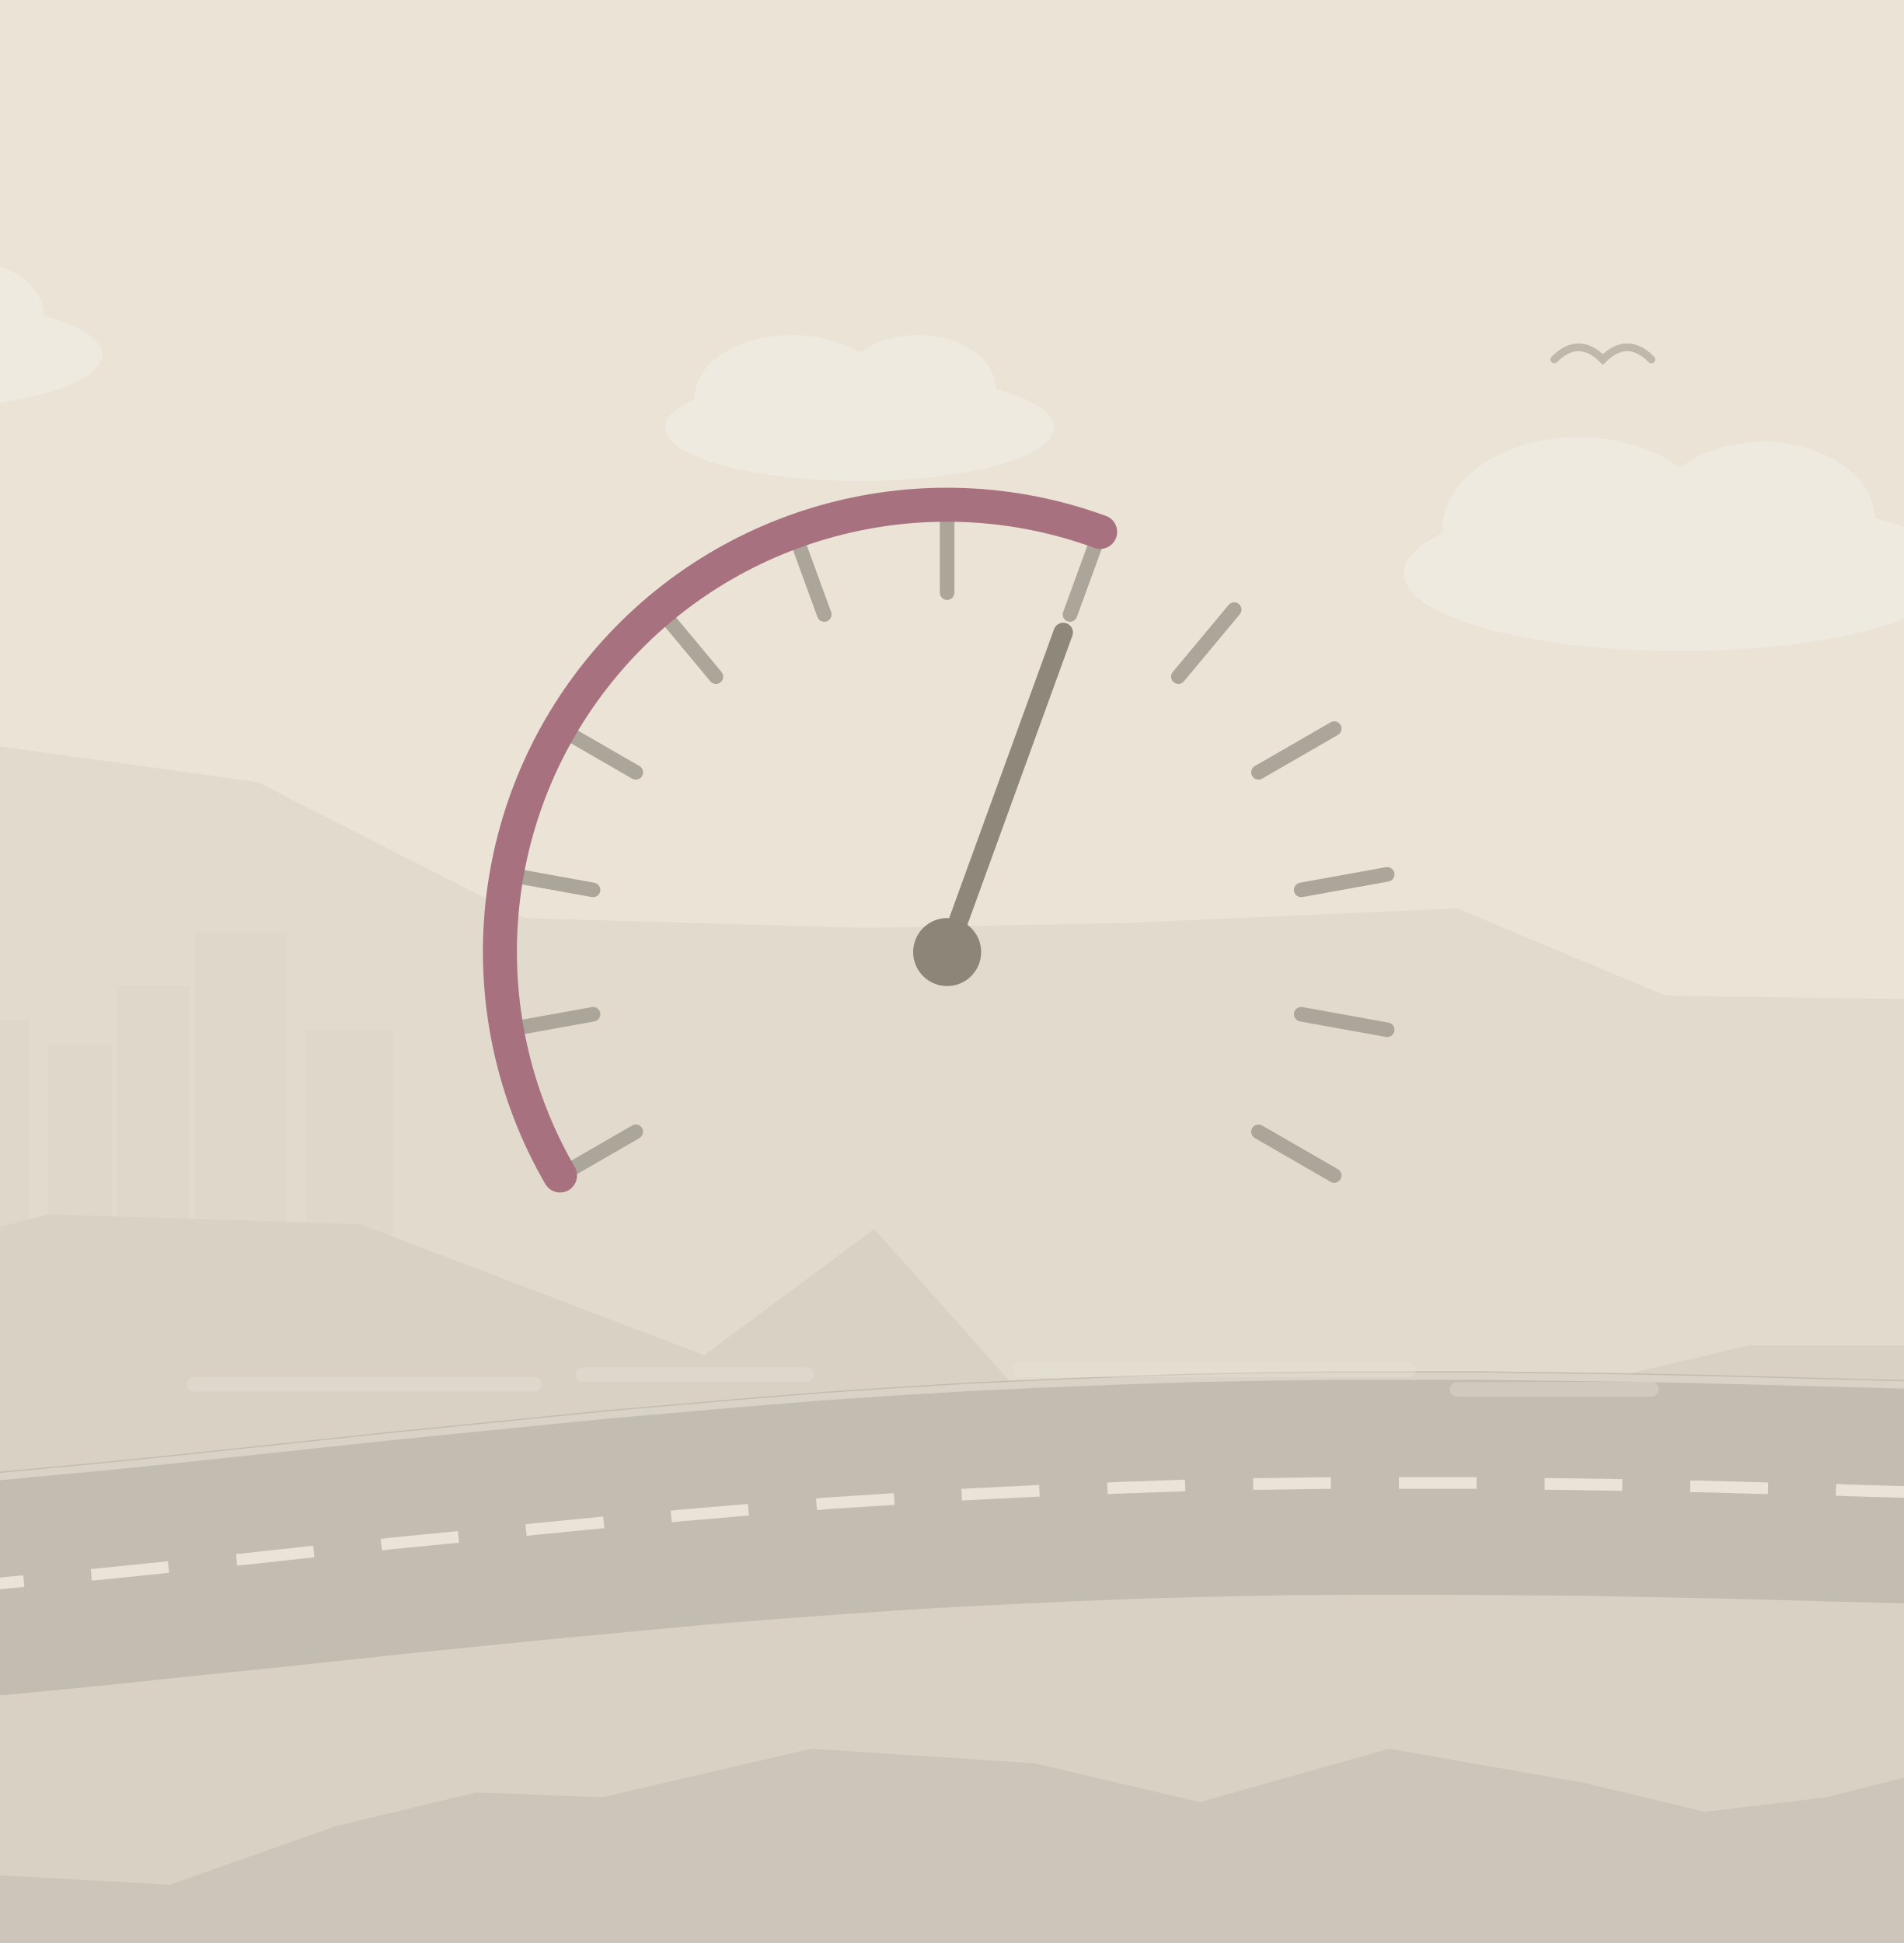
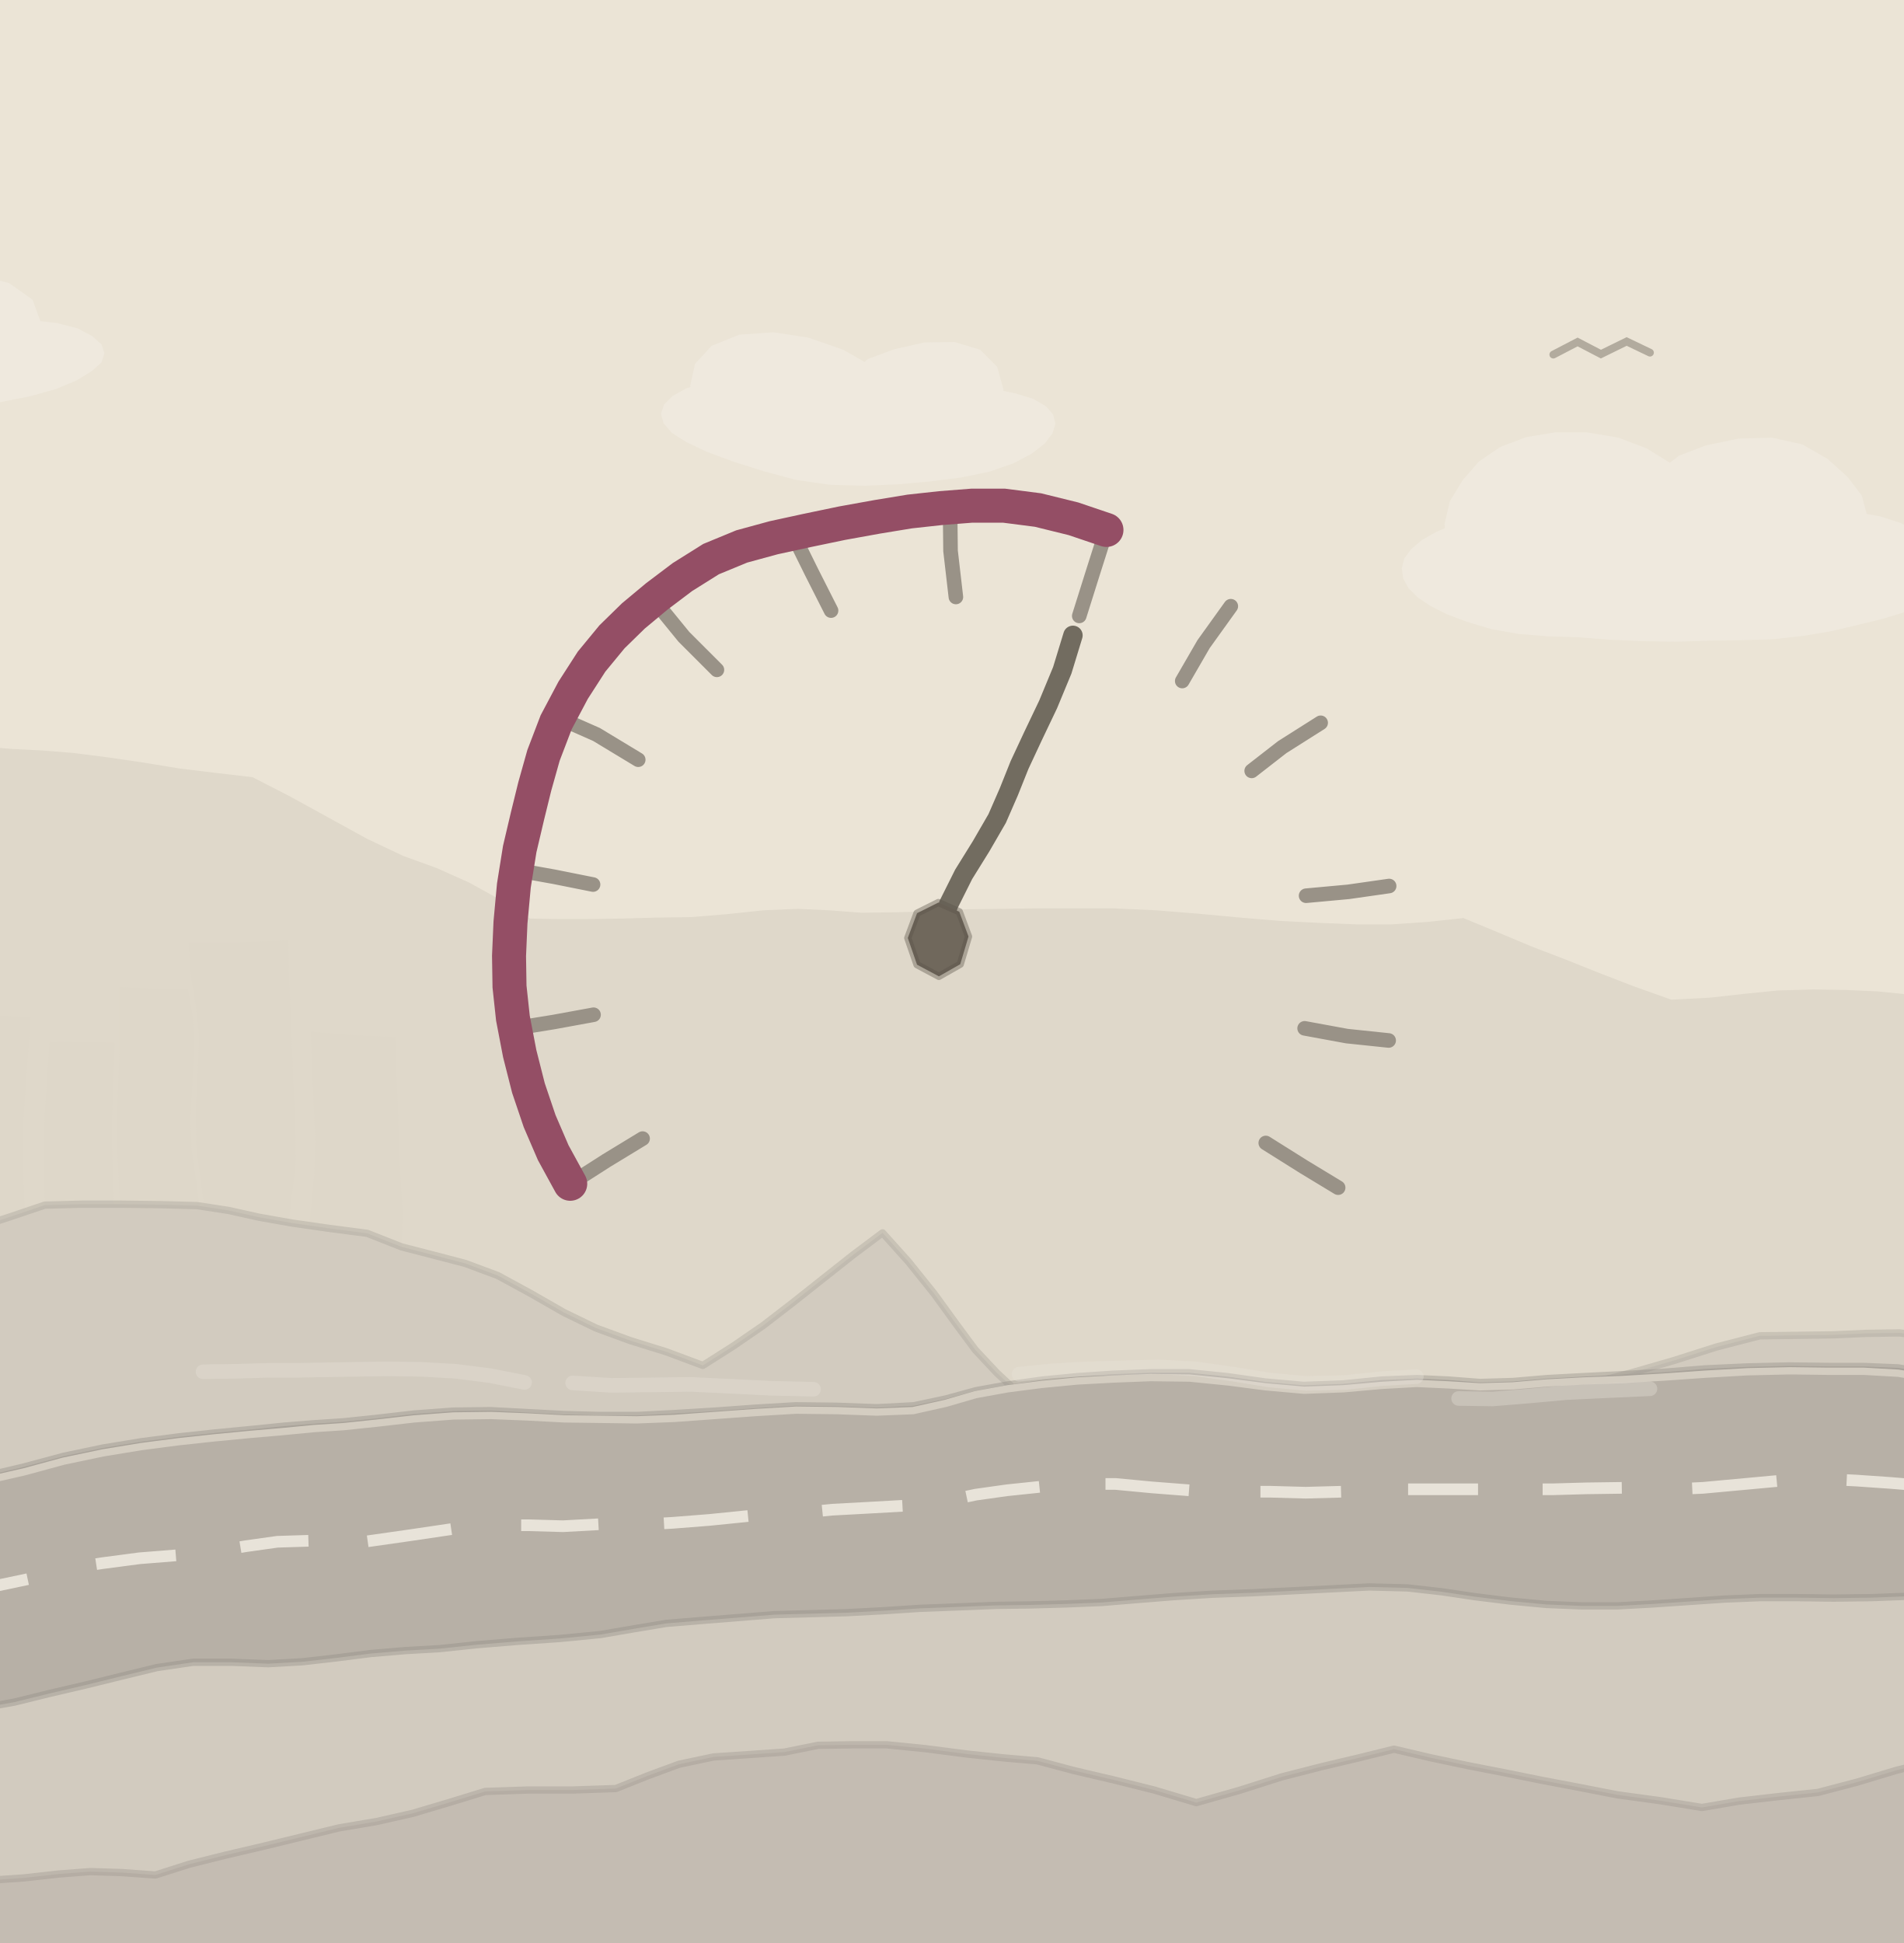
<svg xmlns="http://www.w3.org/2000/svg" viewBox="0 0 392 400">
  <g transform="translate(-780 0)">
    <path d="M0 0H1950V400H0Z" fill="#EBE4D6" />
-     <path d="M725 73A38 11 0 1 0 801 73A38 11 0 1 0 725 73ZM730 67A19 13 0 1 0 768 67A19 13 0 1 0 730 67ZM759 65A15 11 0 1 0 789 65A15 11 0 1 0 759 65ZM917 88A40 11 0 1 0 997 88A40 11 0 1 0 917 88ZM923 82A20 13 0 1 0 963 82A20 13 0 1 0 923 82ZM953 80A16 11 0 1 0 985 80A16 11 0 1 0 953 80ZM1069 118A57 16 0 1 0 1183 118A57 16 0 1 0 1069 118ZM1077 109A28 19 0 1 0 1133 109A28 19 0 1 0 1077 109ZM1120 107A23 16 0 1 0 1166 107A23 16 0 1 0 1120 107Z" fill="#EFEADF" />
-     <path d="M768 152L768 152L833 161L888 189L958 191L1012 190L1080 187L1123 205L1184 205.8L1184 420L768 420Z" fill="#E2DBCD" />
-     <path d="M702 175H721V268H702ZM722 200H745V268H722ZM732 188H734V200H732ZM747 198H767V268H747ZM756 186H758V198H756ZM768 210H786V268H768ZM790 215H803V268H790ZM804 203H819V268H804ZM820 192H839V268H820ZM843 212H861V268H843Z" fill="#DFD8CA" />
-     <path d="M768 255.7L790 250L854 252L925 279L960 253L1000 298L1049 290L1093 288L1140 277L1184 277L1184 420L768 420Z" fill="#D8D1C4" />
-     <path d="M1100 74q5-5 10 0q5-5 10 0" fill="none" stroke="#BFB8AB" stroke-width="1.6" stroke-linecap="round" />
-     <path d="M768 304.1L770 303.9L785 302.5L800 301.1L815 299.6L830 298L845 296.4L860 294.8L875 293.3L890 291.8L905 290.3L920 289L935 287.7L950 286.5L965 285.5L980 284.6L995 283.9L1010 283.3L1025 282.8L1040 282.5L1055 282.3L1070 282.3L1085 282.3L1100 282.5L1115 282.7L1130 283L1145 283.4L1160 283.8L1175 284.2L1184 284.4L1184 330.4L1180 330.3L1165 329.9L1150 329.5L1135 329.1L1120 328.8L1105 328.5L1090 328.4L1075 328.3L1060 328.3L1045 328.4L1030 328.7L1015 329.1L1000 329.7L985 330.4L970 331.2L955 332.2L940 333.3L925 334.5L910 335.9L895 337.3L880 338.8L865 340.3L850 341.9L835 343.5L820 345L805 346.6L790 348.1L775 349.5L768 350.1Z" fill="#C3BCB1" />
-     <path d="M755 306.2L770 304.9L785 303.5L800 302.1L815 300.6L830 299L845 297.4L860 295.8L875 294.3L890 292.8L905 291.3L920 290L935 288.7L950 287.5L965 286.5L980 285.6L995 284.9L1010 284.3L1025 283.8L1040 283.5L1055 283.3L1070 283.3L1085 283.3L1100 283.5L1115 283.7L1130 284L1145 284.4L1160 284.8L1175 285.2L1190 285.6" fill="none" stroke="#D9D2C6" stroke-width="1.5" />
-     <path d="M768.9 327L770 326.9L784.9 325.5M798.8 324.2L800 324.1L814.7 322.6M828.7 321.1L830 321L844.6 319.4M858.5 318L860 317.8L874.4 316.4M888.3 315L890 314.8L904.3 313.4M918.2 312.2L920 312L934.1 310.8M948.1 309.7L950 309.5L964.1 308.6M978 307.7L980 307.6L994 306.9M1008 306.4L1010 306.3L1024 305.8M1038 305.5L1040 305.5L1054 305.3M1068 305.3L1070 305.3L1084 305.3M1098 305.5L1100 305.5L1114 305.7M1128 306L1130 306L1144 306.4M1158 306.7L1160 306.8L1174 307.2" fill="none" stroke="#E9E3D8" stroke-width="2.4" />
-     <path d="M910.9 233L895.3 242M902.1 208.8L884.4 212M902.1 183.2L884.4 180M910.9 159L895.3 150M927.4 139.3L915.9 125.5M949.7 126.5L943.5 109.5M975 122L975 104M1000.3 126.5L1006.5 109.5M1022.6 139.3L1034.1 125.5M1039.1 159L1054.7 150M1047.9 183.2L1065.6 180M1047.9 208.8L1065.6 212M1039.1 233L1054.7 242" fill="none" stroke="#ACA599" stroke-width="3" stroke-linecap="round" />
-     <path d="M895.3 242A92 92 0 0 1 1006.5 109.5" fill="none" stroke="#A8717F" stroke-width="7" stroke-linecap="round" />
-     <path d="M975 196L998.9 130.2" fill="none" stroke="#8E887B" stroke-width="4" stroke-linecap="round" />
-     <path d="M968 196A7 7 0 1 0 982 196A7 7 0 1 0 968 196Z" fill="#8C8578" />
-     <path d="M820 285h70M900 283h46M990 282h80M1080 286h40" fill="none" stroke="#E9E3D8" stroke-width="3" stroke-linecap="round" opacity="0.35" />
-     <path d="M768 385.4L815 388L849 376L878 369L904 370L947 360L993 363L1027 371L1066 360L1106 367L1131 373L1156 370L1184 362.9L1184 420L768 420Z" fill="#CDC5BA" />
+     <path d="M722.3 71.7L722.9 73.8L724.8 75.9L727.8 78L731.7 80L736.4 81.6L741.7 82.9L747.6 83.9L753.9 84.7L760.4 84.9L766.7 84.5L773.3 83.7L780 82.8L786.1 81.6L791.5 80.1L795.8 78.3L798.9 76.4L800.9 74.6L801.5 72.7L800.9 70.9L799 69.2L796 67.6L791.7 66.5L786.5 65.9L780.4 65.7L773.9 65.3L766.9 64.8L759.9 64.3L753.2 63.8L747 63.7L741.3 64L736.1 64.7L731.5 65.7L727.7 66.8L724.8 68.1L723 69.8L722.3 71.7ZM727.6 66.3L728.6 70.9L732 75.2L737.1 78.5L743.2 80.3L749.7 80.6L755.7 79.5L760.6 77.1L764 73.7L765.3 69.6L764 65.1L760.4 60.9L755.2 57.5L749.1 55.3L743 54.5L737.2 55.4L732.3 57.9L729 61.8L727.6 66.3ZM755.8 66.9L757.3 71.7L761.7 75.5L768 77.5L775 77.3L781.7 74.9L786.5 70.8L788.3 66.1L786.7 61.7L781.9 58.3L774.9 56.4L767.7 56.5L761.5 58.6L757.3 62.3L755.8 66.9ZM916.1 85.2L916.6 87.1L918.3 89.1L921.3 91L925.5 93L930.9 95L937.2 97L943.9 98.8L950.9 99.8L958 100L964.9 99.7L971.6 99.1L977.9 98.3L983.7 97.1L988.6 95.4L992.4 93.4L995.1 91.3L996.7 89.2L997.3 87.2L996.8 85.3L995.3 83.6L992.7 82.1L989.1 81L984.3 80L978.4 79.2L971.8 78.7L964.9 78.5L958 78.3L950.9 78L944 77.7L937.3 77.6L931 77.9L925.6 78.7L921.4 79.9L918.5 81.5L916.7 83.3L916.1 85.2ZM922.1 79.4L923.5 84.2L927.3 88.5L933.2 92.1L940.4 94.6L947.7 95.4L954.2 94.1L959.2 91L962.4 87L963.7 82.9L962.8 78.9L959.4 75.3L953.6 72L946.4 69.5L939.2 68.4L932.2 68.9L926.5 71.2L923.1 74.9L922.1 79.4ZM954 81L955.3 85.1L958.5 88.5L963.5 90.6L969.9 91.6L976.4 91.2L981.9 89.1L985.4 85.1L986.6 80.2L985.3 75.5L981.8 72L976.5 70.4L970.3 70.5L964.1 71.9L958.7 73.9L955.1 77L954 81ZM1068.6 117L1068.9 119.1L1070 121.1L1071.9 123L1074.6 124.8L1078 126.5L1082 128L1087 129.5L1092.6 130.5L1098.7 131L1105 131.2L1111.5 131.7L1118.4 132L1125.3 132.1L1131.8 131.9L1138.4 131.8L1145 131.6L1151.3 130.9L1157.2 129.9L1162.7 128.6L1167.6 127.4L1171.9 126.1L1175.4 124.8L1178.2 123.2L1180.1 121.5L1181.2 119.6L1181.5 117.6L1180.9 115.5L1179.7 113.4L1177.6 111.4L1174.9 109.5L1171.4 107.7L1167.1 106.3L1162.1 105.4L1156.7 104.9L1150.9 104.2L1144.4 103.1L1137.1 101.7L1129.9 100.6L1123.4 100.3L1117.4 100.7L1111.4 101.3L1105.1 101.9L1099.1 103L1093.6 104.1L1088.6 105.3L1083.9 106.5L1079.5 107.9L1075.7 109.5L1072.7 111.2L1070.5 113.1L1069.1 115L1068.6 117ZM1077.4 107.9L1077.9 112.7L1080 117.1L1083.4 121L1088.1 124.1L1094.1 125.9L1100.7 126.3L1107.3 125.8L1113.8 124.8L1119.9 122.7L1124.5 119.7L1127.6 115.9L1129.3 111.6L1129.9 107.2L1129.1 102.8L1127 98.7L1123.7 95.2L1119 92.3L1113.2 90.1L1106.7 89L1100.2 89L1094.2 90L1088.9 92L1084.5 95L1081.1 98.9L1078.5 103.2L1077.4 107.9ZM1118.3 105.4L1119.2 109.9L1121.8 113.8L1126 117.1L1131.6 119.7L1138.1 121.5L1144.9 122L1151.2 121L1156.7 118.5L1160.9 114.9L1163.5 110.6L1164.4 106.1L1163.3 102L1160.4 98.2L1156.3 94.5L1151.1 91.5L1144.8 90.1L1137.9 90.3L1131.2 91.7L1125.7 93.8L1121.5 97L1119 101L1118.3 105.4Z" fill="#EFE9DE" />
+     <path d="M768 152.6L769.5 152.3L776.4 153.7L782.7 154.2L788.7 154.5L795 155L802.1 155.9L809.6 157L816.9 158.2L824.3 159.1L832 160L839.6 163.9L847.6 168.3L855.6 172.7L863 176.2L869.9 178.7L876.6 181.7L883.3 185.4L889.1 189.1L894.7 189.2L901 189.2L908.1 189.1L915.3 188.9L922.3 188.8L929.6 188.2L937.2 187.4L944.2 187.1L950.7 187.4L957.3 187.9L964.8 187.8L971.7 187.6L978.6 187.2L986 187.1L993.5 187L1001.1 187L1009.2 187L1018 187.4L1026.7 188.1L1035.3 188.9L1043.7 189.6L1051.8 190L1059.3 190.3L1066.5 190.3L1073.8 189.8L1081.3 189L1088.3 191.9L1095.2 194.8L1102.5 197.6L1109.5 200.4L1116.5 203.1L1124.1 205.8L1131.9 205.4L1139.1 204.6L1146.1 203.9L1153.3 203.7L1160.1 203.8L1166.6 204.1L1173.6 204.8L1181.5 205.5L1184 205.7L1184 421.1L1177.4 421.1L1170 420.7L1163.3 419.7L1156.8 418.4L1150 418L1142.8 418.3L1135.6 418.8L1128.8 419L1122.1 419.1L1115.3 419.3L1108.5 419.4L1101.8 419.4L1095.1 419.3L1088.5 419.2L1082.2 419.5L1076 419.8L1069.4 419.9L1062.2 419.7L1054.9 419.6L1047.4 420L1040.1 420.5L1032.7 421.1L1025.1 421.8L1017.2 422.3L1009.5 422.4L1002.4 422.3L995.9 422.3L989.6 422.3L982.8 421.9L975.2 420.5L967.6 419.1L960.4 418.7L954 419.1L947.7 419.5L940.9 419.7L933.5 419.7L926 419.7L918.9 419.7L912.2 419.9L905.7 420L899.1 419.9L892.1 419.7L885.1 419.4L878.5 419.2L872.1 418.7L865.4 418.3L858.4 418.2L851.3 418.3L844.3 418.4L837 418.3L829.9 418.5L822.9 418.8L815.8 418.8L808.8 418.8L801.9 419.2L795.1 420L788.1 420.6L781 421.1L774.1 421.6L768 422.1Z" fill="#DFD8CA" />
+     <path d="M701.2 175.1L711.2 175.1L721.3 175.4L721.6 183.1L721.6 190.7L721.7 197.9L722.4 204.8L723 211.6L723.2 218L722.9 224.1L722.7 230.4L722.7 237.4L722.5 244.8L722.2 252.6L722.2 260.5L722.6 268.3L712.6 268L703.3 268.5L703.1 261.3L703.3 253.6L703.7 245.6L704 237.9L704 230.8L703.8 224.2L703.6 217.7L703.2 211.2L702.4 204.6L701.7 197.8L701.6 190.6L701.5 182.9ZM723 201.3L730.4 201L738 200.5L745.4 200.4L745.1 207.8L744.8 215L744.8 221.9L744.9 228.7L744.8 236.1L744.6 243.8L744.3 251.8L744.5 260.1L745 268.9L738.4 268.7L731.3 268.7L723.6 268.3L723.2 260L723.3 251.7L723.6 243.6L723.8 235.8L723.8 228.6L724 222L724.1 215.5L723.7 208.5ZM732.8 189.1L734.8 188.9L734.7 200.7L732.7 200.8ZM747.3 198.5L757.2 198L767.4 197L767.1 204.1L766.5 211.2L765.8 218L765.3 224.4L764.9 230.9L764.8 238.1L765 245.7L765.2 253.3L765.2 261L765 268.8L755.6 269.1L746.7 269L746.2 260.9L746 253.1L746.2 245.6L746.5 238.2L746.7 231.2L746.6 224.9L746.5 218.7L746.8 212.1L747.1 205.3ZM756.5 186.1L758.5 185.9L758.2 197.9L756.2 198.1ZM767.8 209.1L777 208.9L786.3 209.4L785.8 216.5L785.3 223.5L784.8 230.5L784.7 237.6L784.9 244.7L785.2 251.9L785.3 259.6L785.2 267.8L775.2 268.4L766 268.8L766.3 260.7L766.3 252.8L766 244.9L765.8 237.1L766 229.7L766.4 223L767 216.3ZM790.2 214.5L803.6 214.6L803.4 221.9L803.1 229.4L803.1 236.7L803.3 243.4L803.6 250.1L803.9 257.9L804.2 266.4L789.7 267.5L789.5 258.8L789.3 250.8L789.1 243.7L789 236.8L789.2 229.4L789.7 221.9ZM804.6 203.2L811.4 203.5L818.7 203.6L819.7 209.4L819.9 216L819.6 223.2L819.2 230.5L819.5 237.4L820.5 244L821.4 250.7L821.4 258.1L820.9 266.1L813.3 266.1L805.2 266.4L805 258.2L804.8 250.7L804.5 244.2L804.2 237.9L804.1 231.1L804.3 223.9L804.6 216.9L804.6 210.1ZM818.8 194L829.1 194L839.4 193.6L839.5 200.8L839.8 207.7L840.1 214.9L840.4 223.1L840.8 231.5L840.9 239.2L840.1 246.1L839.3 252.8L839.2 259.8L839.9 266.7L831 266.2L821.9 266.1L822.4 257.7L822.3 250.1L821.3 243.1L820.4 236L820.3 228.7L820.7 220.9L821 213.5L820.3 207L819.3 200.9ZM844 212.4L852.5 213.1L861.4 213.5L861.6 220.8L861.9 227.4L862.1 234.2L862.4 241.7L862.9 249.3L862.7 256.1L861.8 261.8L860.8 267L852.1 266.9L843.6 266.8L843.3 260.7L843.4 254.4L844.1 248.2L844.7 241.7L844.9 234.8L844.6 227.3L844.2 219.7Z" fill="#DED7C9" />
+     <path d="M766.5 255.1L767.4 254.9L775 252.8L782.1 250.5L789.2 248.1L796.8 247.9L804.9 247.9L813.2 248L820.6 248.2L827.1 249.2L833.4 250.6L840.2 251.8L847.9 252.9L855.6 253.9L862.7 256.7L869.3 258.4L875.8 260.1L882.5 262.6L889.3 266.3L896.1 270.2L902.7 273.4L909.8 276L917.2 278.3L924.7 281.1L931 277.1L937.1 272.9L943.2 268.2L949.5 263.2L955.7 258.3L961.7 253.8L967 259.7L972.3 266.3L976.8 272.5L980.8 277.9L985.2 282.6L989.8 286.9L994.5 291.8L999.2 297.4L1006.1 296.2L1013.7 295.6L1021.6 295.3L1029.3 294.9L1036.5 294.1L1043.5 293.4L1050.8 292.7L1058.4 292.3L1065.7 291.6L1072.5 290.9L1078.9 290.6L1085.2 290.2L1091.9 289.5L1099.3 287.1L1107.1 284.9L1115.6 282.7L1124.6 280.1L1133.4 277.3L1142.3 275L1150.2 274.9L1157.4 274.8L1164.2 274.5L1171.1 274.4L1178.1 275.3L1184.8 277.4L1185.5 277.6L1185.5 421.1L1185 421.1L1177.4 421.1L1170 420.7L1163.3 419.7L1156.8 418.4L1150 418L1142.8 418.3L1135.6 418.8L1128.8 419L1122.1 419.1L1115.3 419.3L1108.5 419.4L1101.8 419.4L1095.1 419.3L1088.5 419.2L1082.2 419.5L1076 419.8L1069.4 419.9L1062.2 419.7L1054.9 419.6L1047.4 420L1040.1 420.5L1032.7 421.1L1025.1 421.8L1017.2 422.3L1009.5 422.4L1002.4 422.3L995.9 422.3L989.6 422.3L982.8 421.9L975.2 420.5L967.6 419.1L960.4 418.7L954 419.1L947.7 419.5L940.9 419.7L933.5 419.7L926 419.7L918.9 419.7L912.2 419.9L905.7 420L899.1 419.9L892.1 419.7L885.1 419.4L878.5 419.2L872.1 418.7L865.4 418.3L858.4 418.2L851.3 418.3L844.3 418.4L837 418.3L829.9 418.5L822.9 418.8L815.8 418.8L808.8 418.8L801.9 419.2L795.1 420L788.1 420.6L781 421.1L774.1 421.6L767.4 422.2L766.5 422.3Z" fill="#D2CBBF" stroke="#A8A299" stroke-width="1.5" stroke-linejoin="round" stroke-opacity="0.4" />
+     <path d="M1099.8 73L1104.8 70.4L1109.6 72.9L1114.9 70.3L1119.7 72.6" fill="none" stroke="#B2AB9E" stroke-width="1.6" stroke-linecap="round" />
+     <path d="M766.5 305.3L769.2 305L776.9 303.9L784.9 302L793.1 299.8L801.2 298.1L809.1 296.8L816.8 295.8L824.2 295L831.5 294.3L838.4 293.6L844.6 293.1L850.7 292.7L857.4 292L865.2 291.1L873.3 290.5L881 290.4L888.6 290.8L896.1 291.2L903.6 291.4L911.1 291.4L918.9 291L927.1 290.5L935.4 289.9L943.8 289.4L952.3 289.5L960.5 289.8L968.1 289.4L974.7 288L980.9 286.3L987.5 285.1L994.6 284.1L1001.8 283.4L1009.2 282.9L1016.9 282.6L1024.8 282.6L1032.7 283.4L1040.5 284.5L1048.4 285.2L1056.5 284.9L1064.5 284.1L1071.7 283.8L1078.2 284.1L1084.7 284.6L1091.5 284.4L1098.5 283.8L1105.9 283.4L1113.9 283L1122.5 282.5L1131.1 281.8L1139.7 281.4L1148.4 281.2L1156.4 281.3L1163.6 281.3L1170.8 281.6L1178.1 282.8L1185.3 285.1L1185.5 285.2L1185.5 328.4L1181.6 328.4L1173.3 328.6L1165.4 328.9L1157.5 329L1149.9 328.9L1142.4 328.9L1135 329.2L1127.7 329.7L1120.3 330.2L1113 330.6L1105.6 330.6L1098.3 330.3L1090.9 329.6L1083.6 328.7L1076.9 327.7L1069.8 326.9L1061.9 326.7L1053.9 327.1L1046 327.5L1037.8 327.9L1029.6 328.2L1021.6 328.7L1014.1 329.3L1006.8 329.9L999.4 330.2L992.1 330.4L984.9 330.5L977.4 330.8L969.5 331.1L961.8 331.6L954.3 332L946.9 332.2L939.5 332.4L932 333L924.5 333.6L917.2 334.2L910.6 335.3L903.6 336.5L895.4 337.3L886.6 337.9L878.1 338.6L870.5 339.4L863.5 339.8L856.4 340.4L849.3 341.3L842.3 342.1L835.2 342.5L827.6 342.2L819.8 342.2L812.3 343.3L804.9 345.1L797.6 346.9L790.3 348.6L783 350.4L775.7 351.7L768.2 351.9L766.5 351.8Z" fill="#B7B0A6" stroke="#928D85" stroke-width="1.5" stroke-linejoin="round" stroke-opacity="0.4" />
+     <path d="M761.8 306.8L769.3 305.9L777.1 304.8L785 303L793.1 300.8L801.2 299.1L809.1 297.8L816.8 296.8L824.2 296L831.5 295.3L838.4 294.7L844.6 294.1L850.7 293.7L857.4 293L865.3 292.1L873.3 291.5L881.1 291.4L888.6 291.7L896.2 292.1L903.7 292.2L911.1 292.3L918.9 292L927.2 291.4L935.5 290.8L943.9 290.3L952.3 290.4L960.5 290.7L968 290.4L974.7 288.9L980.9 287.1L987.5 285.9L994.5 285L1001.8 284.3L1009.2 283.9L1016.9 283.6L1024.9 283.7L1032.9 284.5L1040.6 285.5L1048.5 286.2L1056.6 285.9L1064.5 285.2L1071.7 284.8L1078.2 285.1L1084.7 285.5L1091.5 285.3L1098.5 284.7L1105.9 284.3L1114 284L1122.5 283.5L1131.1 282.9L1139.8 282.4L1148.5 282.2L1156.4 282.3L1163.7 282.3L1170.8 282.7L1178.1 283.9L1185.3 286.1L1192.4 288.1" fill="none" stroke="#D4CDC1" stroke-width="1.5" />
+     <path d="M769.5 327.9L770.6 327.8L778.1 326.7L785.7 325.1M799.8 322L801.1 321.8L808.7 320.8L816.2 320.2M829.5 318.5L830.7 318.3L837.1 317.4L843.5 317.2M855.7 317.3L857.1 317.1L864.8 316L872.9 314.8M887.3 314L888.9 314L895.9 314.2L903.2 313.8M916.7 313.6L918.5 313.5L926.1 312.9L934 312.1M949.3 311L951.3 310.8L958.7 310.4L965.8 310M979 308.1L980.9 307.7L987.3 306.8L994 306.1M1007.6 305.5L1009.7 305.5L1017.1 306.2L1024.8 306.8M1039.5 307.1L1041.6 307.1L1048.8 307.3L1056.1 307.1M1069.9 306.6L1071.8 306.6L1078.1 306.6L1084.3 306.6M1097.6 306.6L1099.6 306.6L1106.7 306.4L1113.9 306.3M1128.4 306.4L1130.6 306.3L1138.2 305.6L1145.8 304.9M1160.2 304.7L1162.2 304.8L1169.4 305.3L1176.6 305.9" fill="none" stroke="#E8E3D9" stroke-width="2.4" />
+     <path d="M912.3 234.4L904.9 238.9L897.4 243.7M902.2 208.9L894 210.4L886 211.7M902.1 182.1L894.1 180.5L886.3 179.1M911.4 156.4L902.8 151.2L895.1 147.8M927.6 137.9L920.8 131.1L914.6 123.5M951.1 125.7L947.1 117.8L943.2 109.9M976.8 122.9L975.7 113.4L975.6 104.5M1002.2 126.8L1005 117.9L1007.8 109.1M1023.4 140.2L1027.8 132.6L1033.4 124.8M1037.7 158.7L1044 153.8L1051.9 148.8M1048.9 184.4L1057.6 183.6L1066 182.4M1048.6 211.7L1057.3 213.3L1065.9 214.2M1040.6 235.3L1048.4 240.2L1055.5 244.5" fill="none" stroke="#999287" stroke-width="3" stroke-linecap="round" />
+     <path d="M897.4 243.7L893.9 237.3L891.1 230.8L888.8 224L887 216.9L885.6 209.6L884.9 203.1L884.8 196.8L885.1 189.9L885.8 182.3L887 174.8L888.6 168L890.1 161.9L891.9 155.5L894.5 148.7L898 142.1L901.8 136.2L906 131.1L910.4 126.8L915.2 122.8L920.5 118.8L926.4 115.1L932.7 112.5L939.3 110.7L946.2 109.2L953.4 107.7L960.6 106.4L967.3 105.3L973.7 104.6L980.1 104.1L986.7 104.1L993.7 105L1001 106.8L1007.8 109.1" fill="none" stroke="#944E65" stroke-width="7" stroke-linecap="round" />
+     <path d="M973.1 193L975.3 186.2L978.4 180L982 174.2L985.3 168.5L987.7 163L989.9 157.5L992.7 151.5L995.8 145L998.7 138L1000.9 130.8" fill="none" stroke="#726C60" stroke-width="4" stroke-linecap="round" />
+     <path d="M966.9 193.1L968.8 198.6L973.3 201L977.7 198.5L979.4 192.8L977.5 187.7L973.2 185.8L968.8 188L966.9 193.1Z" fill="#70685C" stroke="#5A534A" stroke-width="1.5" stroke-linejoin="round" stroke-opacity="0.4" />
+     <path d="M821.8 282.4L828.7 282.3L835.4 282.1L841.6 282.1L847.3 282L853.2 281.9L859.8 281.8L866.8 281.9L873.8 282.3L880.9 283.2L888 284.6M897.9 284.7L905.9 285.2L914 285.1L922.3 285L930.6 285.4L938.8 285.8L947.5 286M989.8 282.9L996.8 282.2L1003.9 281.8L1011.1 281.6L1018.5 281.4L1026.2 281.8L1033.9 282.9L1041.4 284.1L1049 284.8L1057 284.6L1064.7 283.8L1071.6 283.4M1080.3 287.9L1087.3 288L1094.7 287.4L1102.4 286.7L1110.8 286.3L1119.7 285.9" fill="none" stroke="#E8E3D9" stroke-width="3" stroke-linecap="round" stroke-opacity="0.35" />
+     <path d="M766.5 386.8L770.1 386.9L777.7 387.1L784.9 386.6L792.1 385.8L798.6 385.3L805 385.5L812 386L818.9 383.8L826.5 381.9L834.6 380L842.4 378.1L849.8 376.3L857.5 375L865 373.3L872.4 371.1L879.9 368.8L888.9 368.5L898 368.5L906.8 368.2L913.3 365.6L919.8 363.2L926.9 361.7L934.3 361.2L941.5 360.7L948.4 359.3L955.4 359.2L962.6 359.2L970.6 360L979.1 361.1L986.7 361.9L993.6 362.5L1001.1 364.5L1009.2 366.4L1017.6 368.5L1026.3 371.1L1035.1 368.6L1043.9 365.8L1052.1 363.7L1059.7 361.9L1067 360.1L1074.7 361.9L1082.3 363.5L1090 365L1097.4 366.5L1104.8 367.9L1113 369.5L1121.8 370.7L1130.4 372.1L1138 370.8L1145.8 369.9L1154.3 369L1162.3 366.9L1170.6 364.4L1178.5 362.5L1185.5 361.4L1185.5 421.1L1185 421.1L1177.4 421.1L1170 420.7L1163.3 419.7L1156.8 418.4L1150 418L1142.8 418.3L1135.6 418.8L1128.8 419L1122.1 419.1L1115.3 419.3L1108.5 419.4L1101.8 419.4L1095.1 419.3L1088.5 419.2L1082.2 419.5L1076 419.8L1069.4 419.9L1062.2 419.7L1054.9 419.6L1047.4 420L1040.1 420.5L1032.7 421.1L1025.1 421.8L1017.2 422.3L1009.5 422.4L1002.4 422.3L995.9 422.3L989.6 422.3L982.8 421.9L975.2 420.5L967.6 419.1L960.4 418.7L954 419.1L947.7 419.5L940.9 419.7L933.5 419.7L926 419.7L918.9 419.7L912.2 419.9L905.7 420L899.1 419.9L892.1 419.7L885.1 419.4L878.5 419.2L872.1 418.7L865.4 418.3L858.4 418.2L851.3 418.3L844.3 418.4L837 418.3L829.9 418.5L822.9 418.8L815.8 418.8L808.8 418.8L801.9 419.2L795.1 420L788.1 420.6L781 421.1L774.1 421.6L767.4 422.2L766.5 422.3Z" fill="#C4BCB2" stroke="#9D968E" stroke-width="1.5" stroke-linejoin="round" stroke-opacity="0.4" />
  </g>
</svg>
